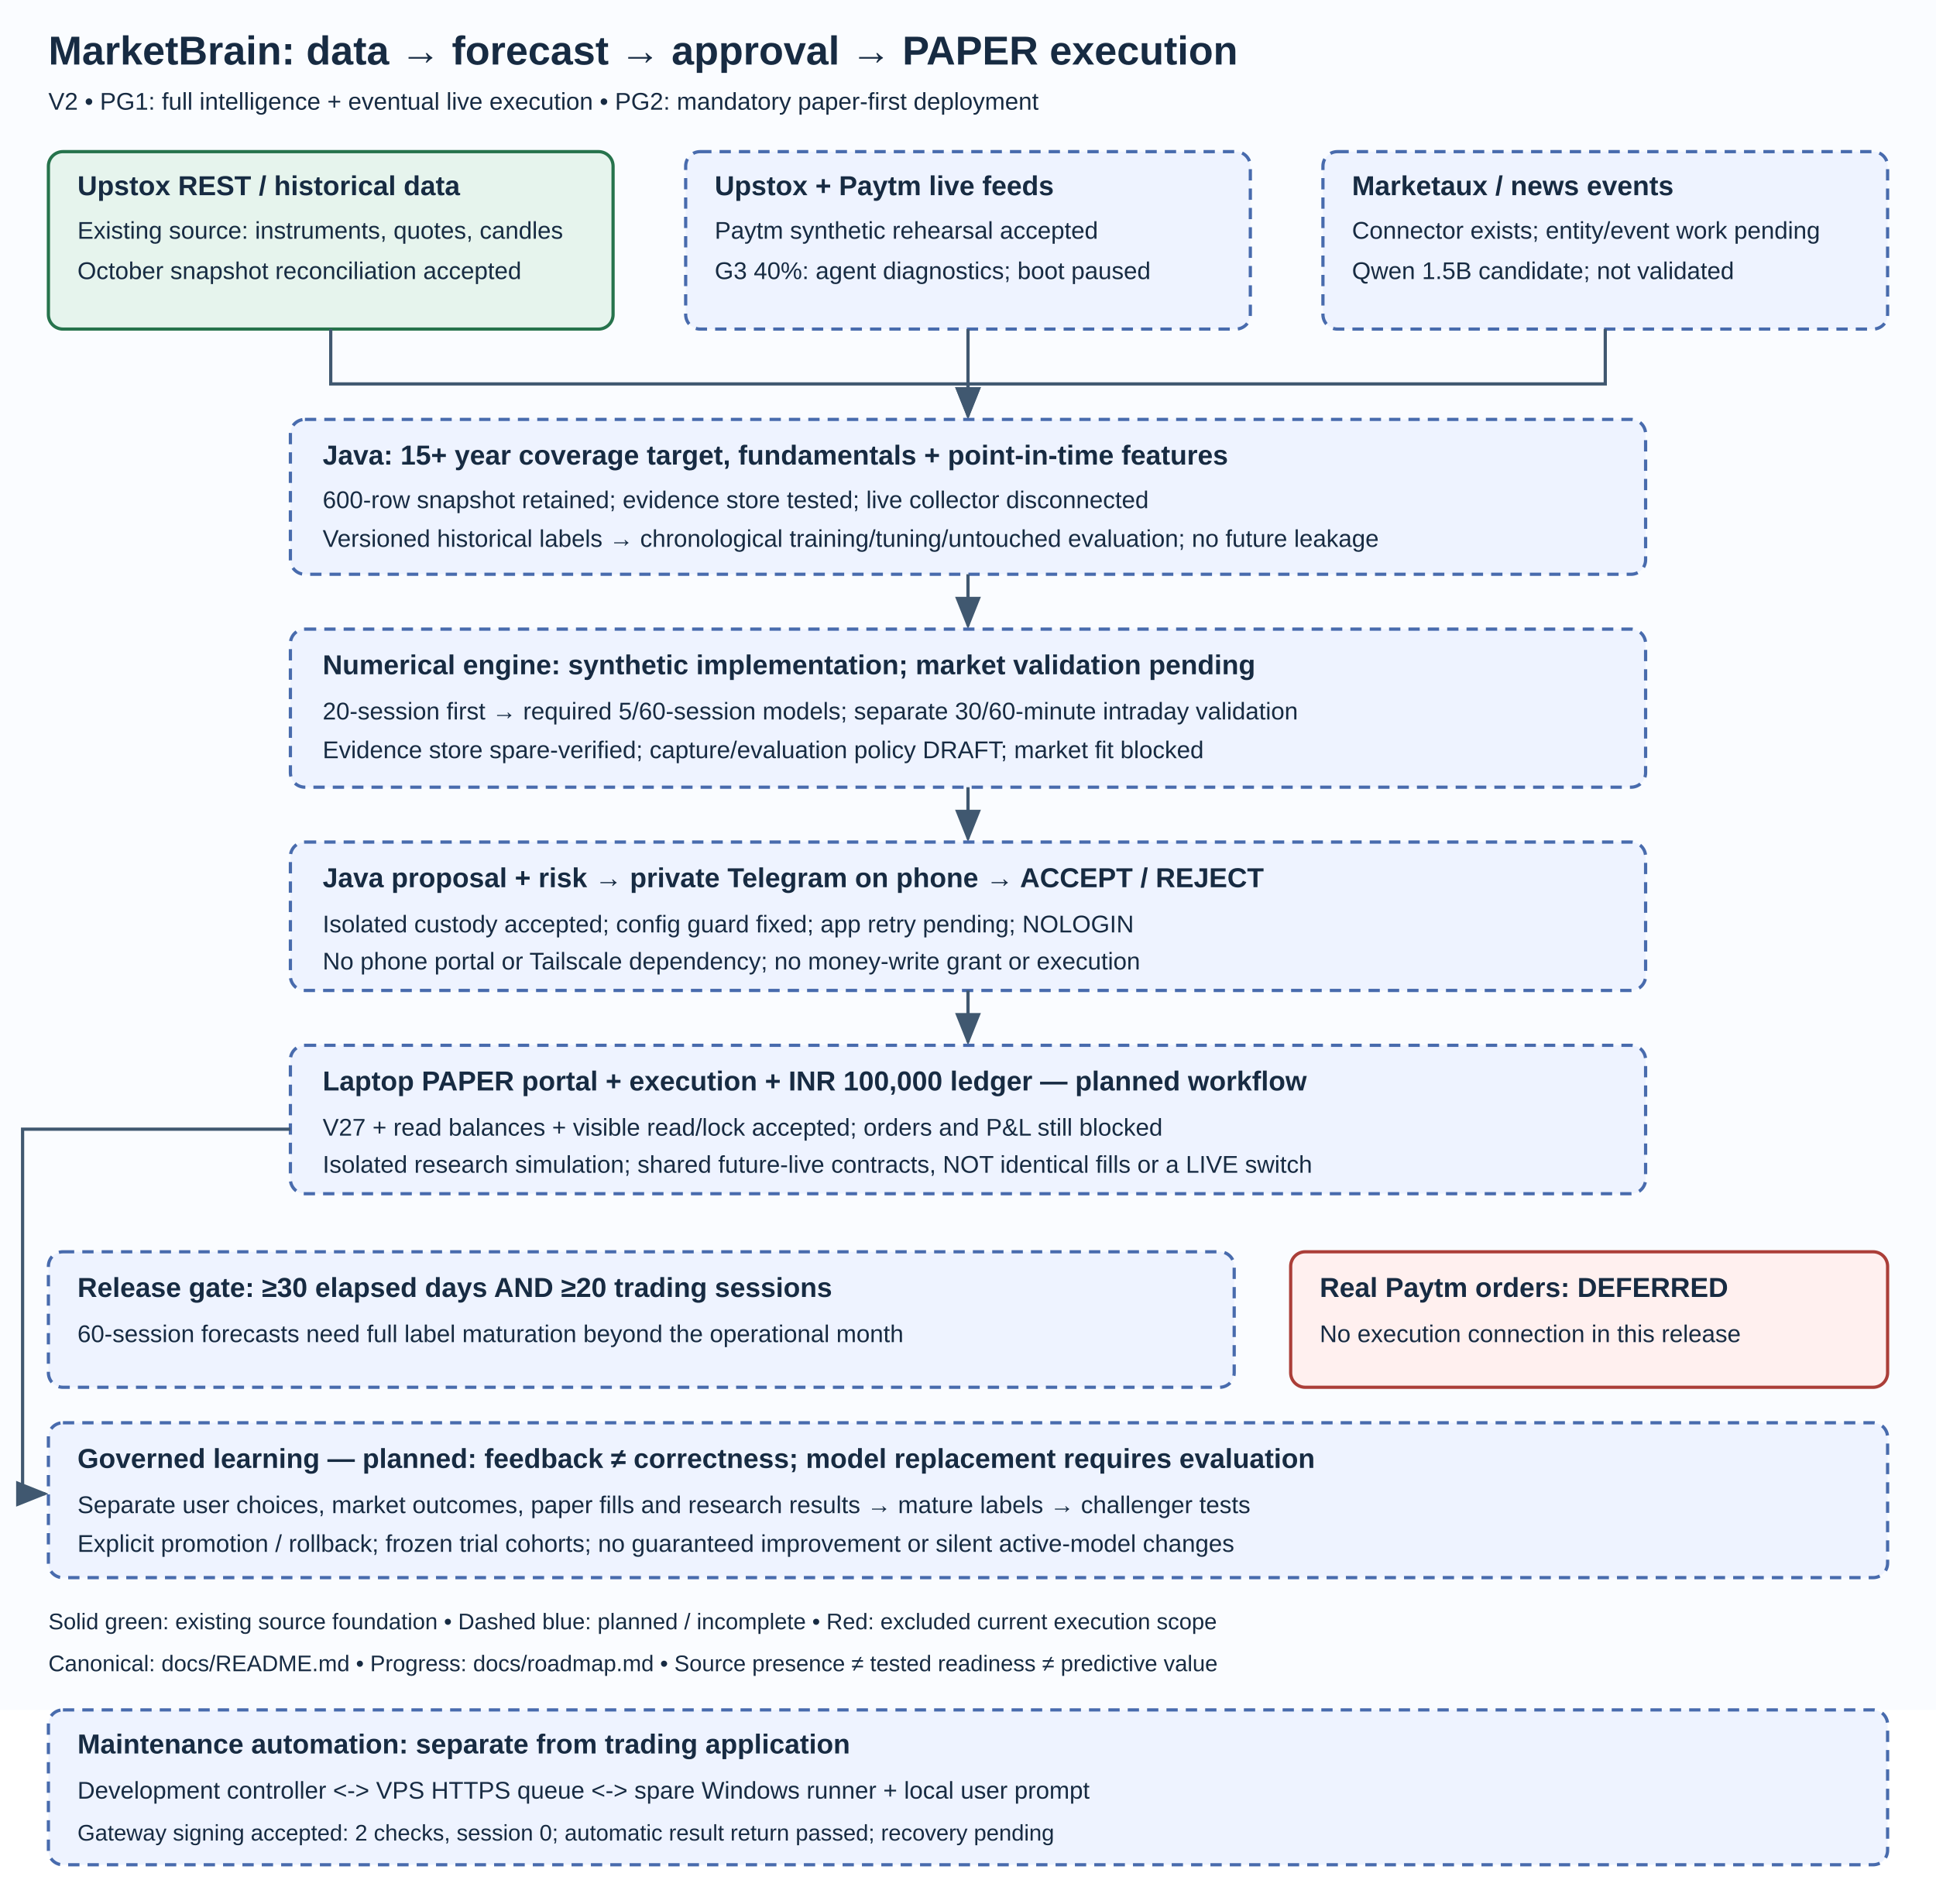
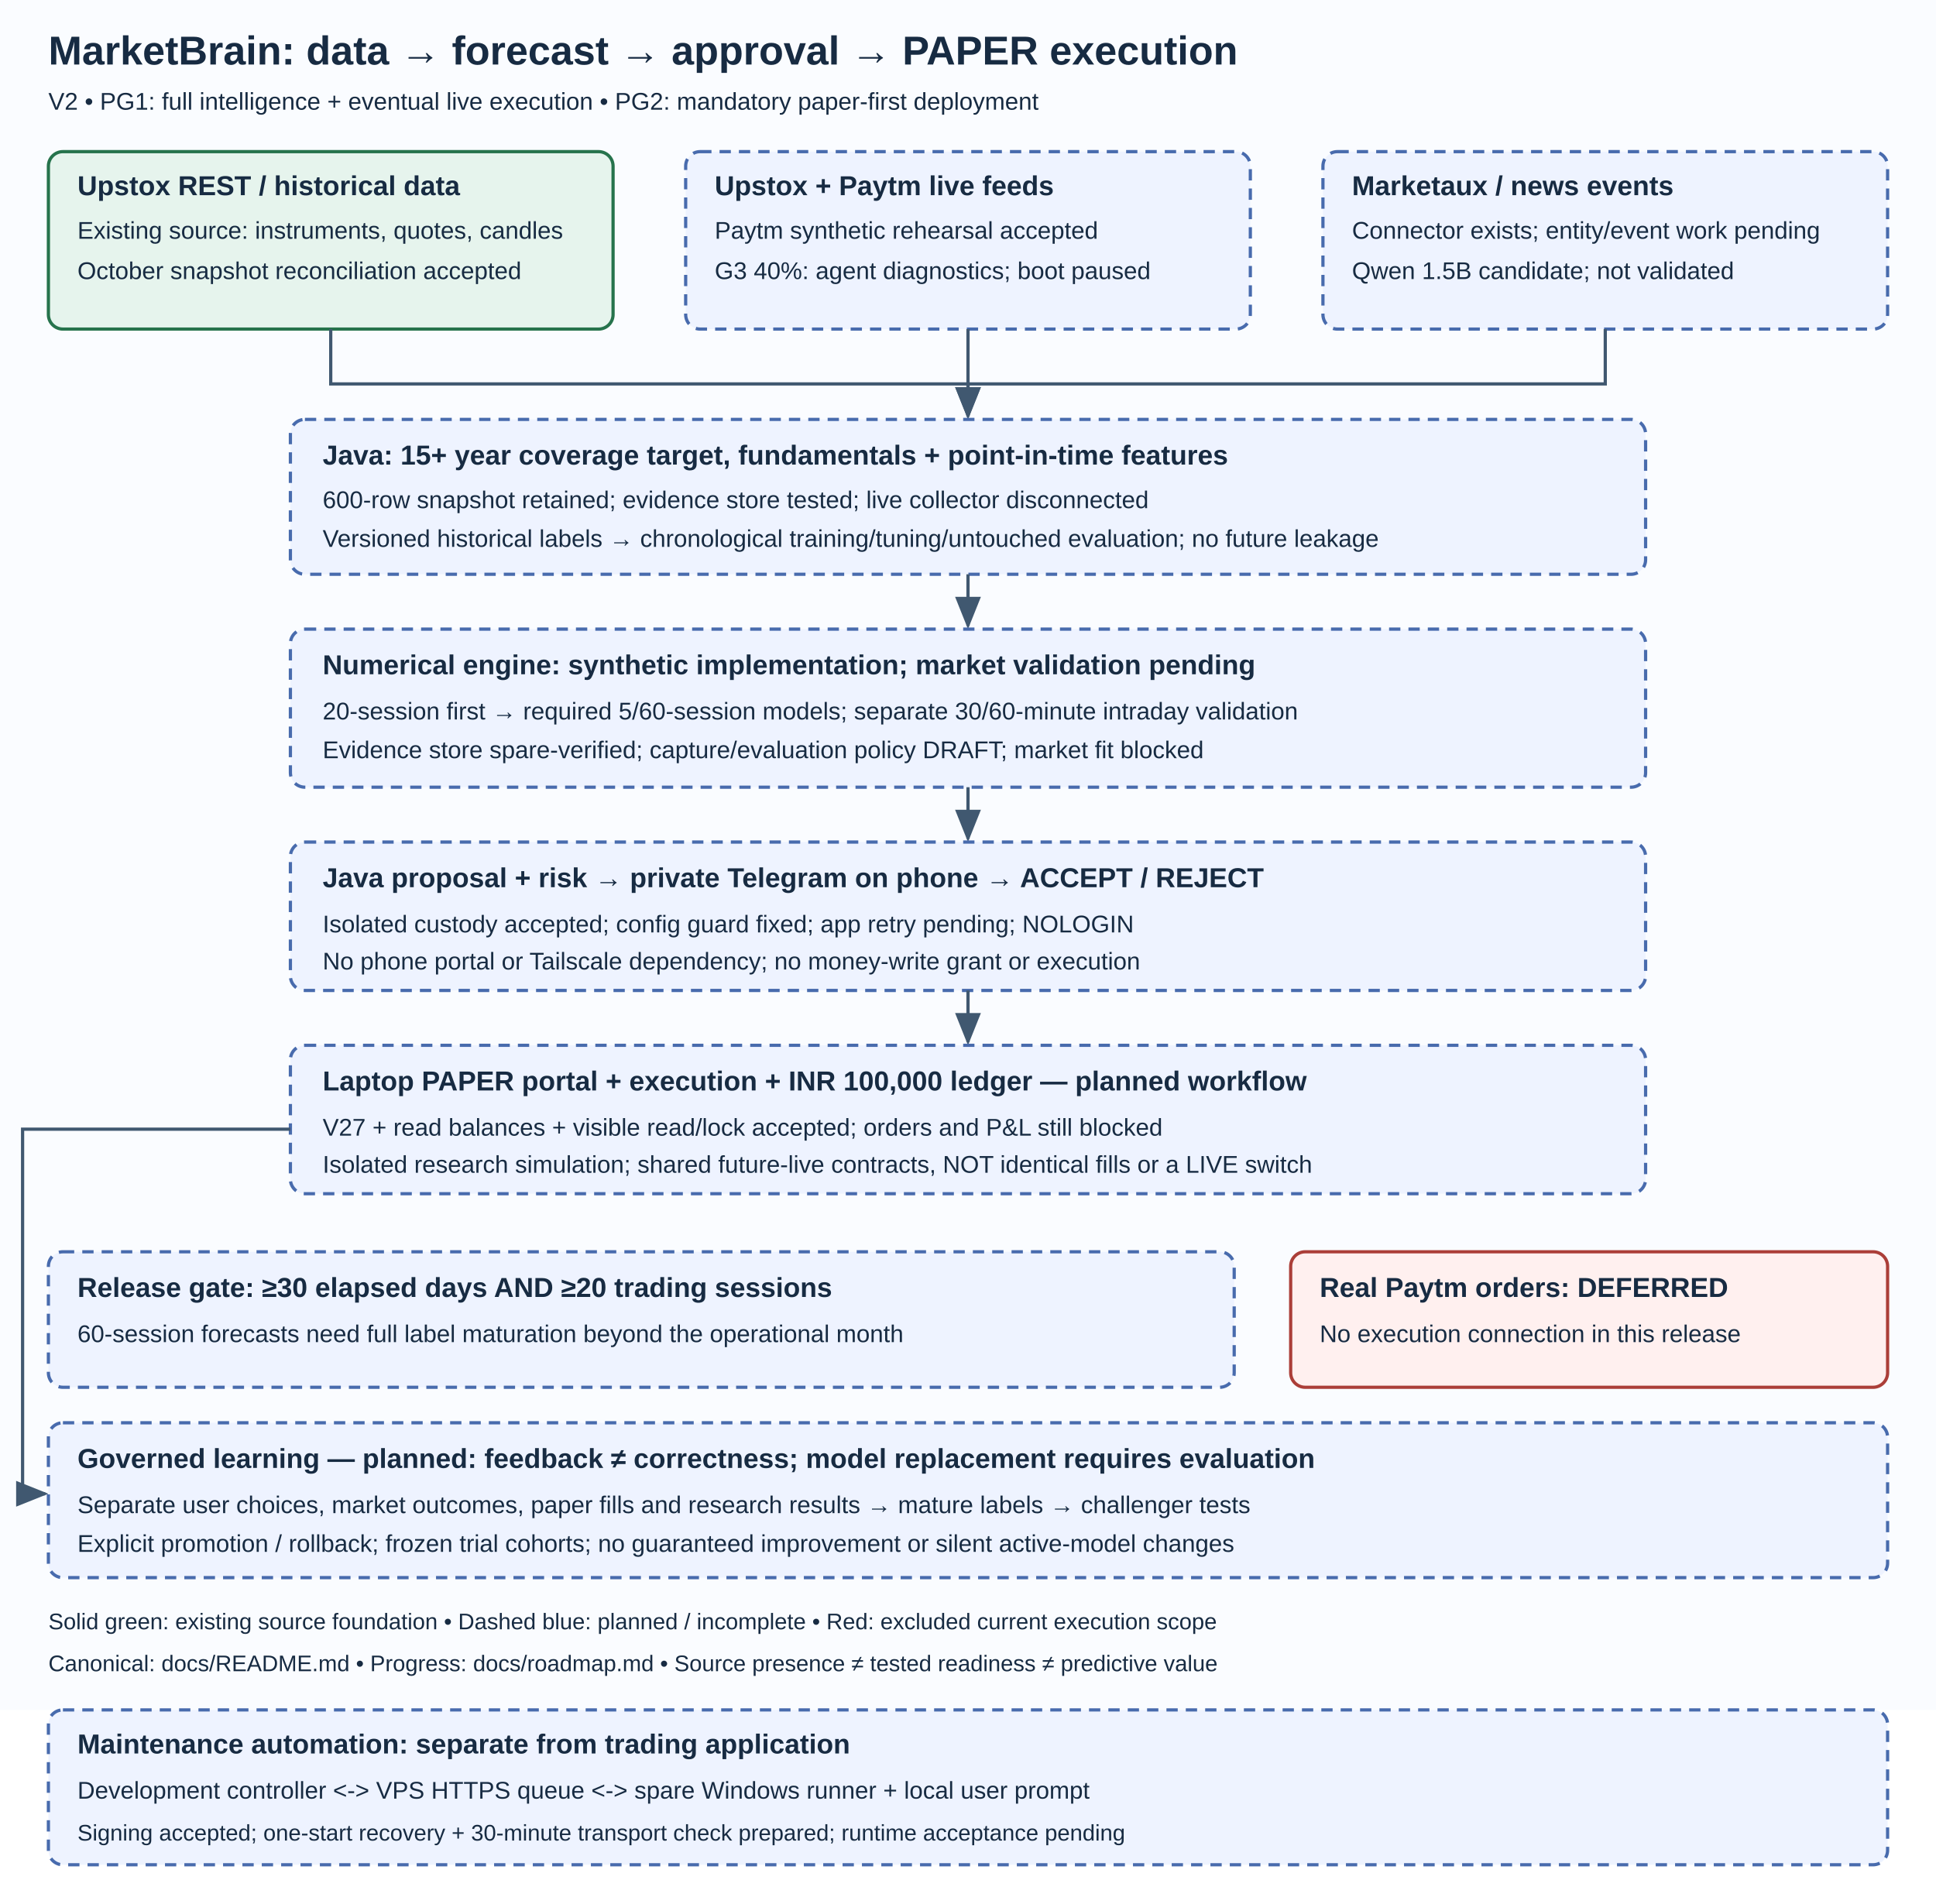
<svg xmlns="http://www.w3.org/2000/svg" width="1200" height="1180" viewBox="0 0 1200 1180" role="img" aria-labelledby="title desc">
  <defs>
    <marker id="arrow" markerWidth="10" markerHeight="8" refX="9" refY="4" orient="auto">
      <path d="M0,0 L10,4 L0,8 Z" fill="#405870" />
    </marker>
    <style>
      text { font-family: Arial, sans-serif; fill: #172b42; }
      .heading { font-size: 25px; font-weight: bold; }
      .label { font-size: 17px; font-weight: bold; }
      .body { font-size: 15px; }
      .small { font-size: 14px; }
      .existing { fill: #e6f4ed; stroke: #26734c; stroke-width: 2; }
      .planned { fill: #eef3ff; stroke: #486bad; stroke-width: 2; stroke-dasharray: 7 5; }
      .blocked { fill: #fff0ef; stroke: #ab3e38; stroke-width: 2; }
      .line { fill: none; stroke: #405870; stroke-width: 2; marker-end: url(#arrow); }
    </style>
  </defs>
  <rect width="1200" height="1060" fill="#fafcff" />
  <text x="30" y="40" class="heading">MarketBrain: data → forecast → approval → PAPER execution</text>
  <text x="30" y="68" class="body">V2 • PG1: full intelligence + eventual live execution • PG2: mandatory paper-first deployment</text>
  <rect x="30" y="94" width="350" height="110" rx="9" class="existing" />
  <text x="48" y="121" class="label">Upstox REST / historical data</text>
  <text x="48" y="148" class="body">Existing source: instruments, quotes, candles</text>
  <text x="48" y="173" class="body">October snapshot reconciliation accepted</text>
  <rect x="425" y="94" width="350" height="110" rx="9" class="planned" />
  <text x="443" y="121" class="label">Upstox + Paytm live feeds</text>
  <text x="443" y="148" class="body">Paytm synthetic rehearsal accepted</text>
  <text x="443" y="173" class="body">G3 40%: agent diagnostics; boot paused</text>
  <rect x="820" y="94" width="350" height="110" rx="9" class="planned" />
  <text x="838" y="121" class="label">Marketaux / news events</text>
  <text x="838" y="148" class="body">Connector exists; entity/event work pending</text>
  <text x="838" y="173" class="body">Qwen 1.5B candidate; not validated</text>
  <path d="M205 204 V238 H600 V258" class="line" />
  <path d="M600 204 V258" class="line" />
  <path d="M995 204 V238 H600" fill="none" stroke="#405870" stroke-width="2" />
  <rect x="180" y="260" width="840" height="96" rx="9" class="planned" />
  <text x="200" y="288" class="label">Java: 15+ year coverage target, fundamentals + point-in-time features</text>
  <text x="200" y="315" class="body">600-row snapshot retained; evidence store tested; live collector disconnected</text>
  <text x="200" y="339" class="body">Versioned historical labels → chronological training/tuning/untouched evaluation; no future leakage</text>
  <path d="M600 356 V388" class="line" />
  <rect x="180" y="390" width="840" height="98" rx="9" class="planned" />
  <text x="200" y="418" class="label">Numerical engine: synthetic implementation; market validation pending</text>
  <text x="200" y="446" class="body">20-session first → required 5/60-session models; separate 30/60-minute intraday validation</text>
  <text x="200" y="470" class="body">Evidence store spare-verified; capture/evaluation policy DRAFT; market fit blocked</text>
  <path d="M600 488 V520" class="line" />
  <rect x="180" y="522" width="840" height="92" rx="9" class="planned" />
  <text x="200" y="550" class="label">Java proposal + risk → private Telegram on phone → ACCEPT / REJECT</text>
  <text x="200" y="578" class="body">Isolated custody accepted; config guard fixed; app retry pending; NOLOGIN</text>
  <text x="200" y="601" class="body">No phone portal or Tailscale dependency; no money-write grant or execution</text>
  <path d="M600 614 V646" class="line" />
  <rect x="180" y="648" width="840" height="92" rx="9" class="planned" />
  <text x="200" y="676" class="label">Laptop PAPER portal + execution + INR 100,000 ledger — planned workflow</text>
  <text x="200" y="704" class="body">V27 + read balances + visible read/lock accepted; orders and P&amp;L still blocked</text>
  <text x="200" y="727" class="body">Isolated research simulation; shared future-live contracts, NOT identical fills or a LIVE switch</text>
  <rect x="30" y="776" width="735" height="84" rx="9" class="planned" />
  <text x="48" y="804" class="label">Release gate: ≥30 elapsed days AND ≥20 trading sessions</text>
  <text x="48" y="832" class="body">60-session forecasts need full label maturation beyond the operational month</text>
  <rect x="800" y="776" width="370" height="84" rx="9" class="blocked" />
  <text x="818" y="804" class="label">Real Paytm orders: DEFERRED</text>
  <text x="818" y="832" class="body">No execution connection in this release</text>
  <path d="M180 700 H14 V926 H28" class="line" />
  <rect x="30" y="882" width="1140" height="96" rx="9" class="planned" />
  <text x="48" y="910" class="label">Governed learning — planned: feedback ≠ correctness; model replacement requires evaluation</text>
  <text x="48" y="938" class="body">Separate user choices, market outcomes, paper fills and research results → mature labels → challenger tests</text>
  <text x="48" y="962" class="body">Explicit promotion / rollback; frozen trial cohorts; no guaranteed improvement or silent active-model changes</text>
  <text x="30" y="1010" class="small">Solid green: existing source foundation • Dashed blue: planned / incomplete • Red: excluded current execution scope</text>
  <text x="30" y="1036" class="small">Canonical: docs/README.md • Progress: docs/roadmap.md • Source presence ≠ tested readiness ≠ predictive value</text>
  <rect x="30" y="1060" width="1140" height="96" rx="9" class="planned" />
  <text x="48" y="1087" class="label">Maintenance automation: separate from trading application</text>
  <text x="48" y="1115" class="body">Development controller &lt;-&gt; VPS HTTPS queue &lt;-&gt; spare Windows runner + local user prompt</text>
-   <text x="48" y="1141" class="small">Gateway signing accepted: 2 checks, session 0; automatic result return passed; recovery pending</text>
+   <text x="48" y="1141" class="small">Signing accepted; one-start recovery + 30-minute transport check prepared; runtime acceptance pending</text>
</svg>
